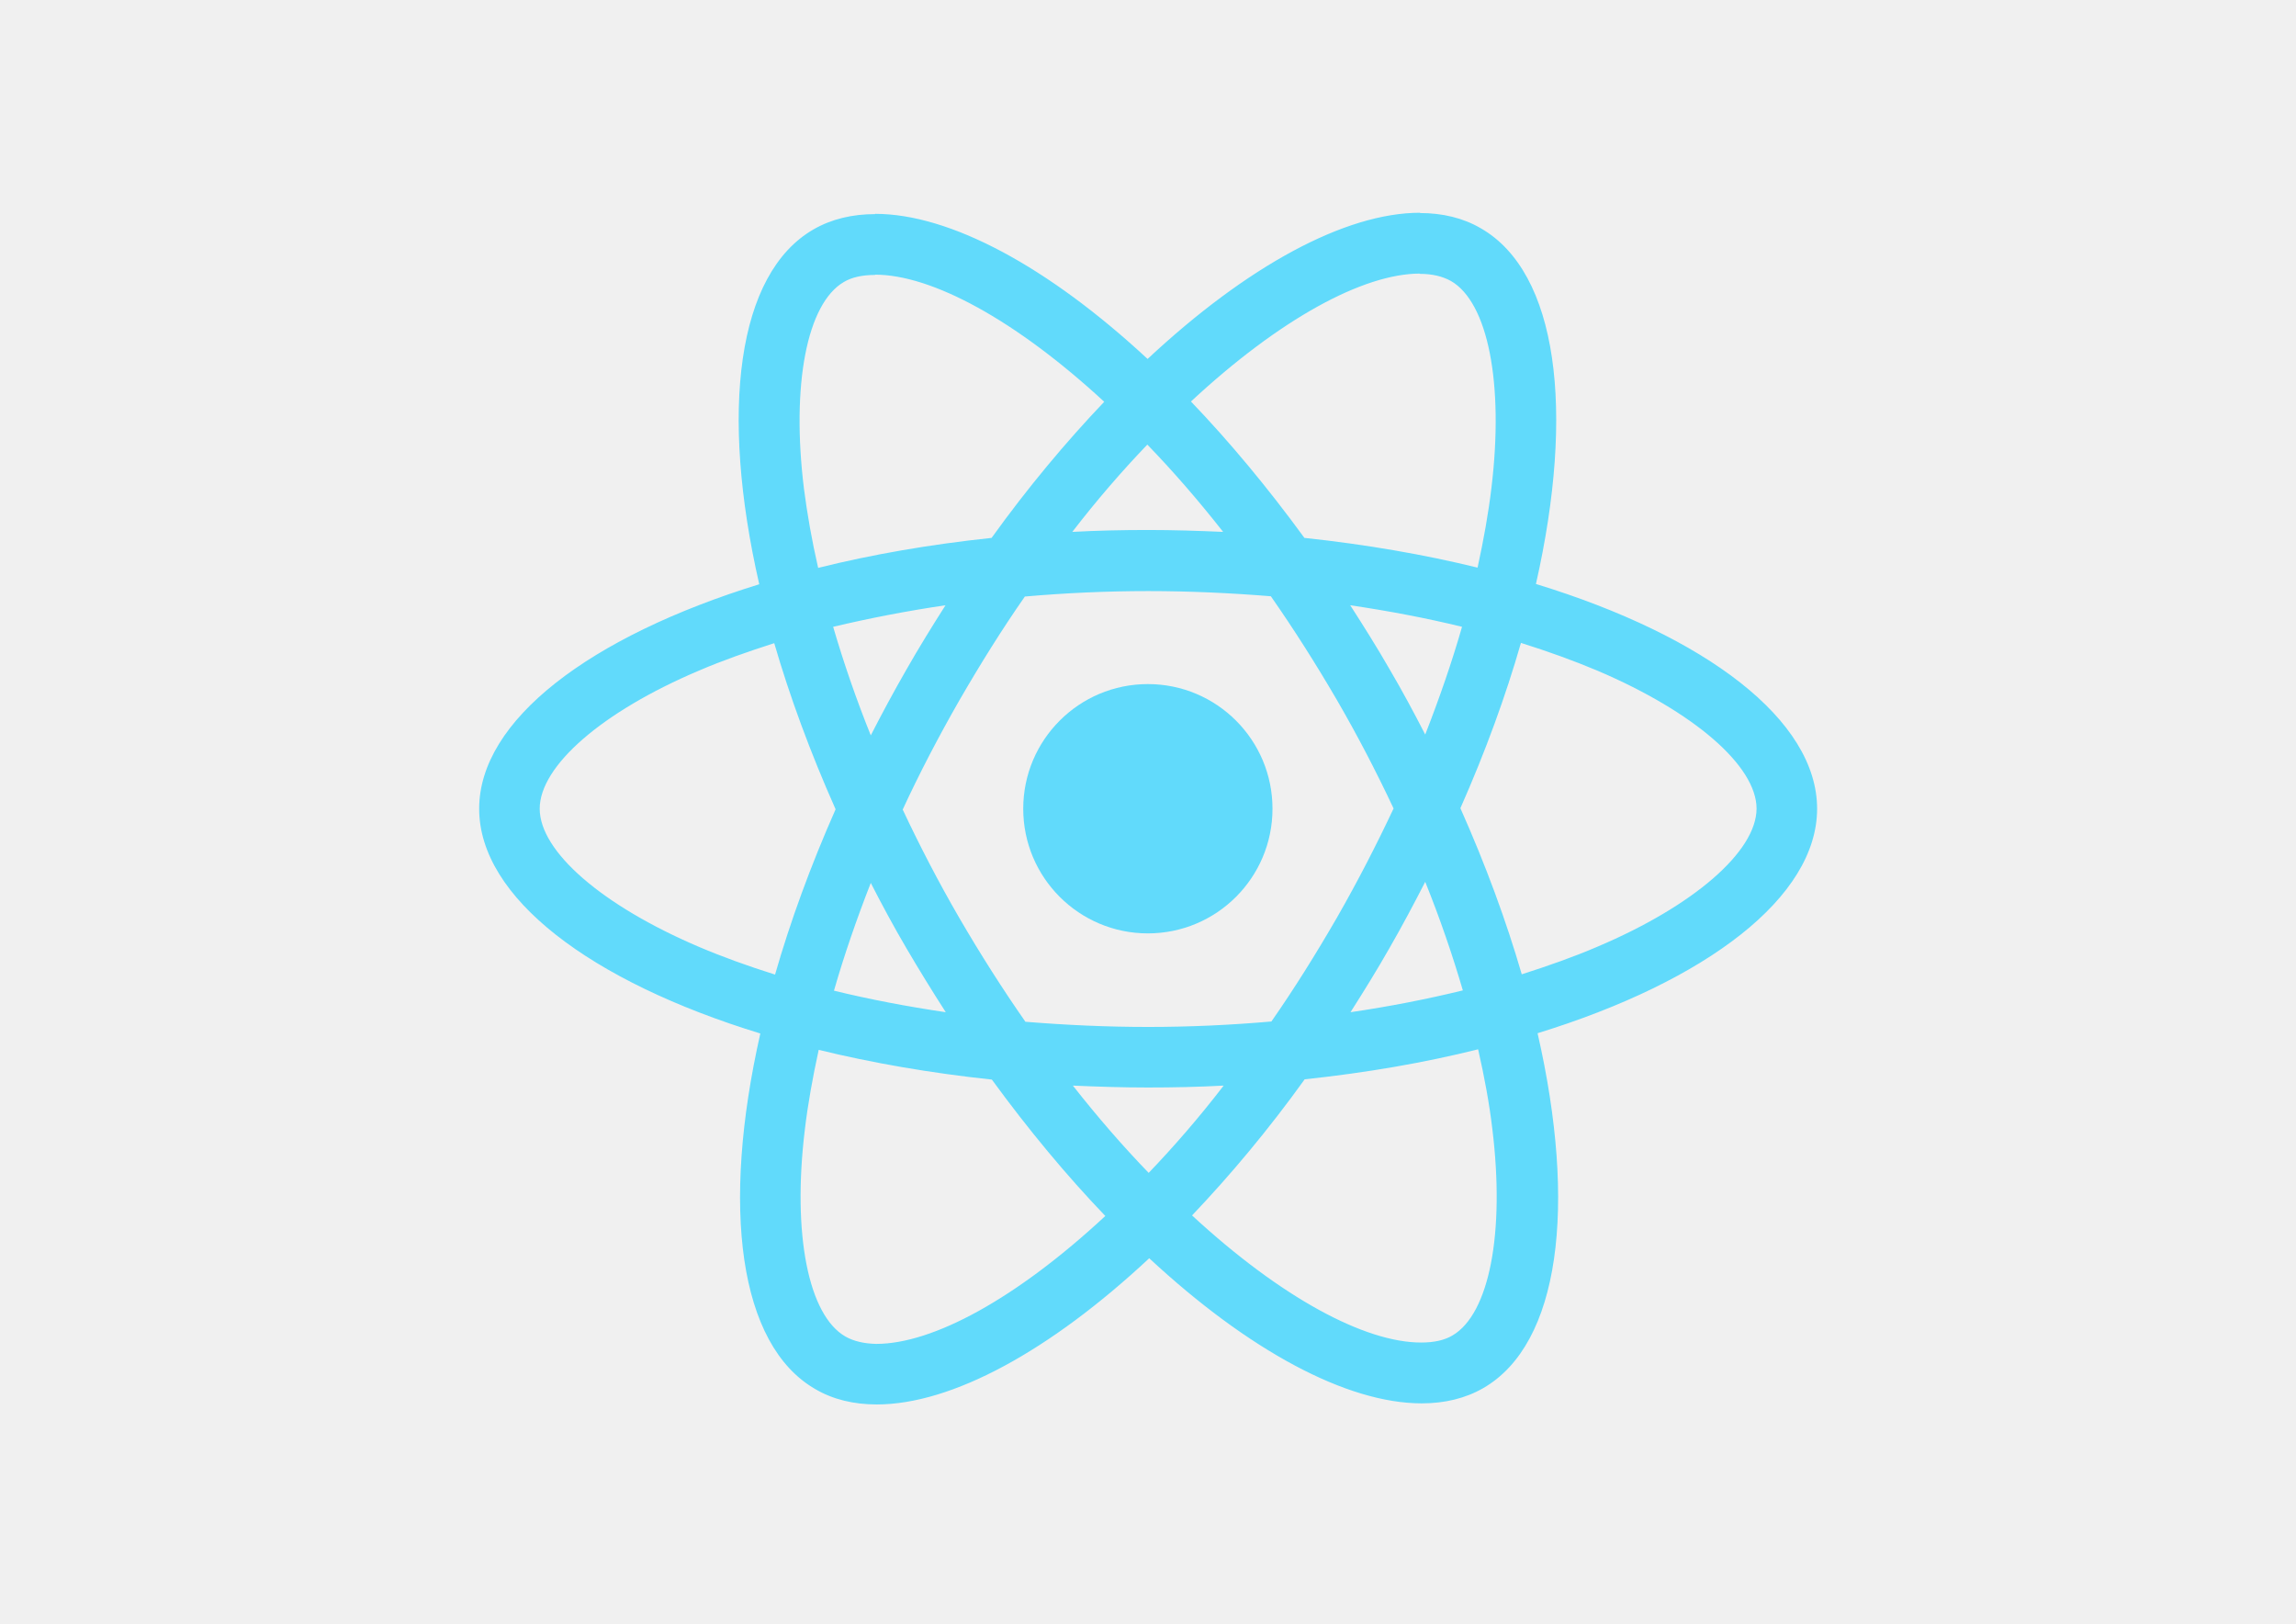
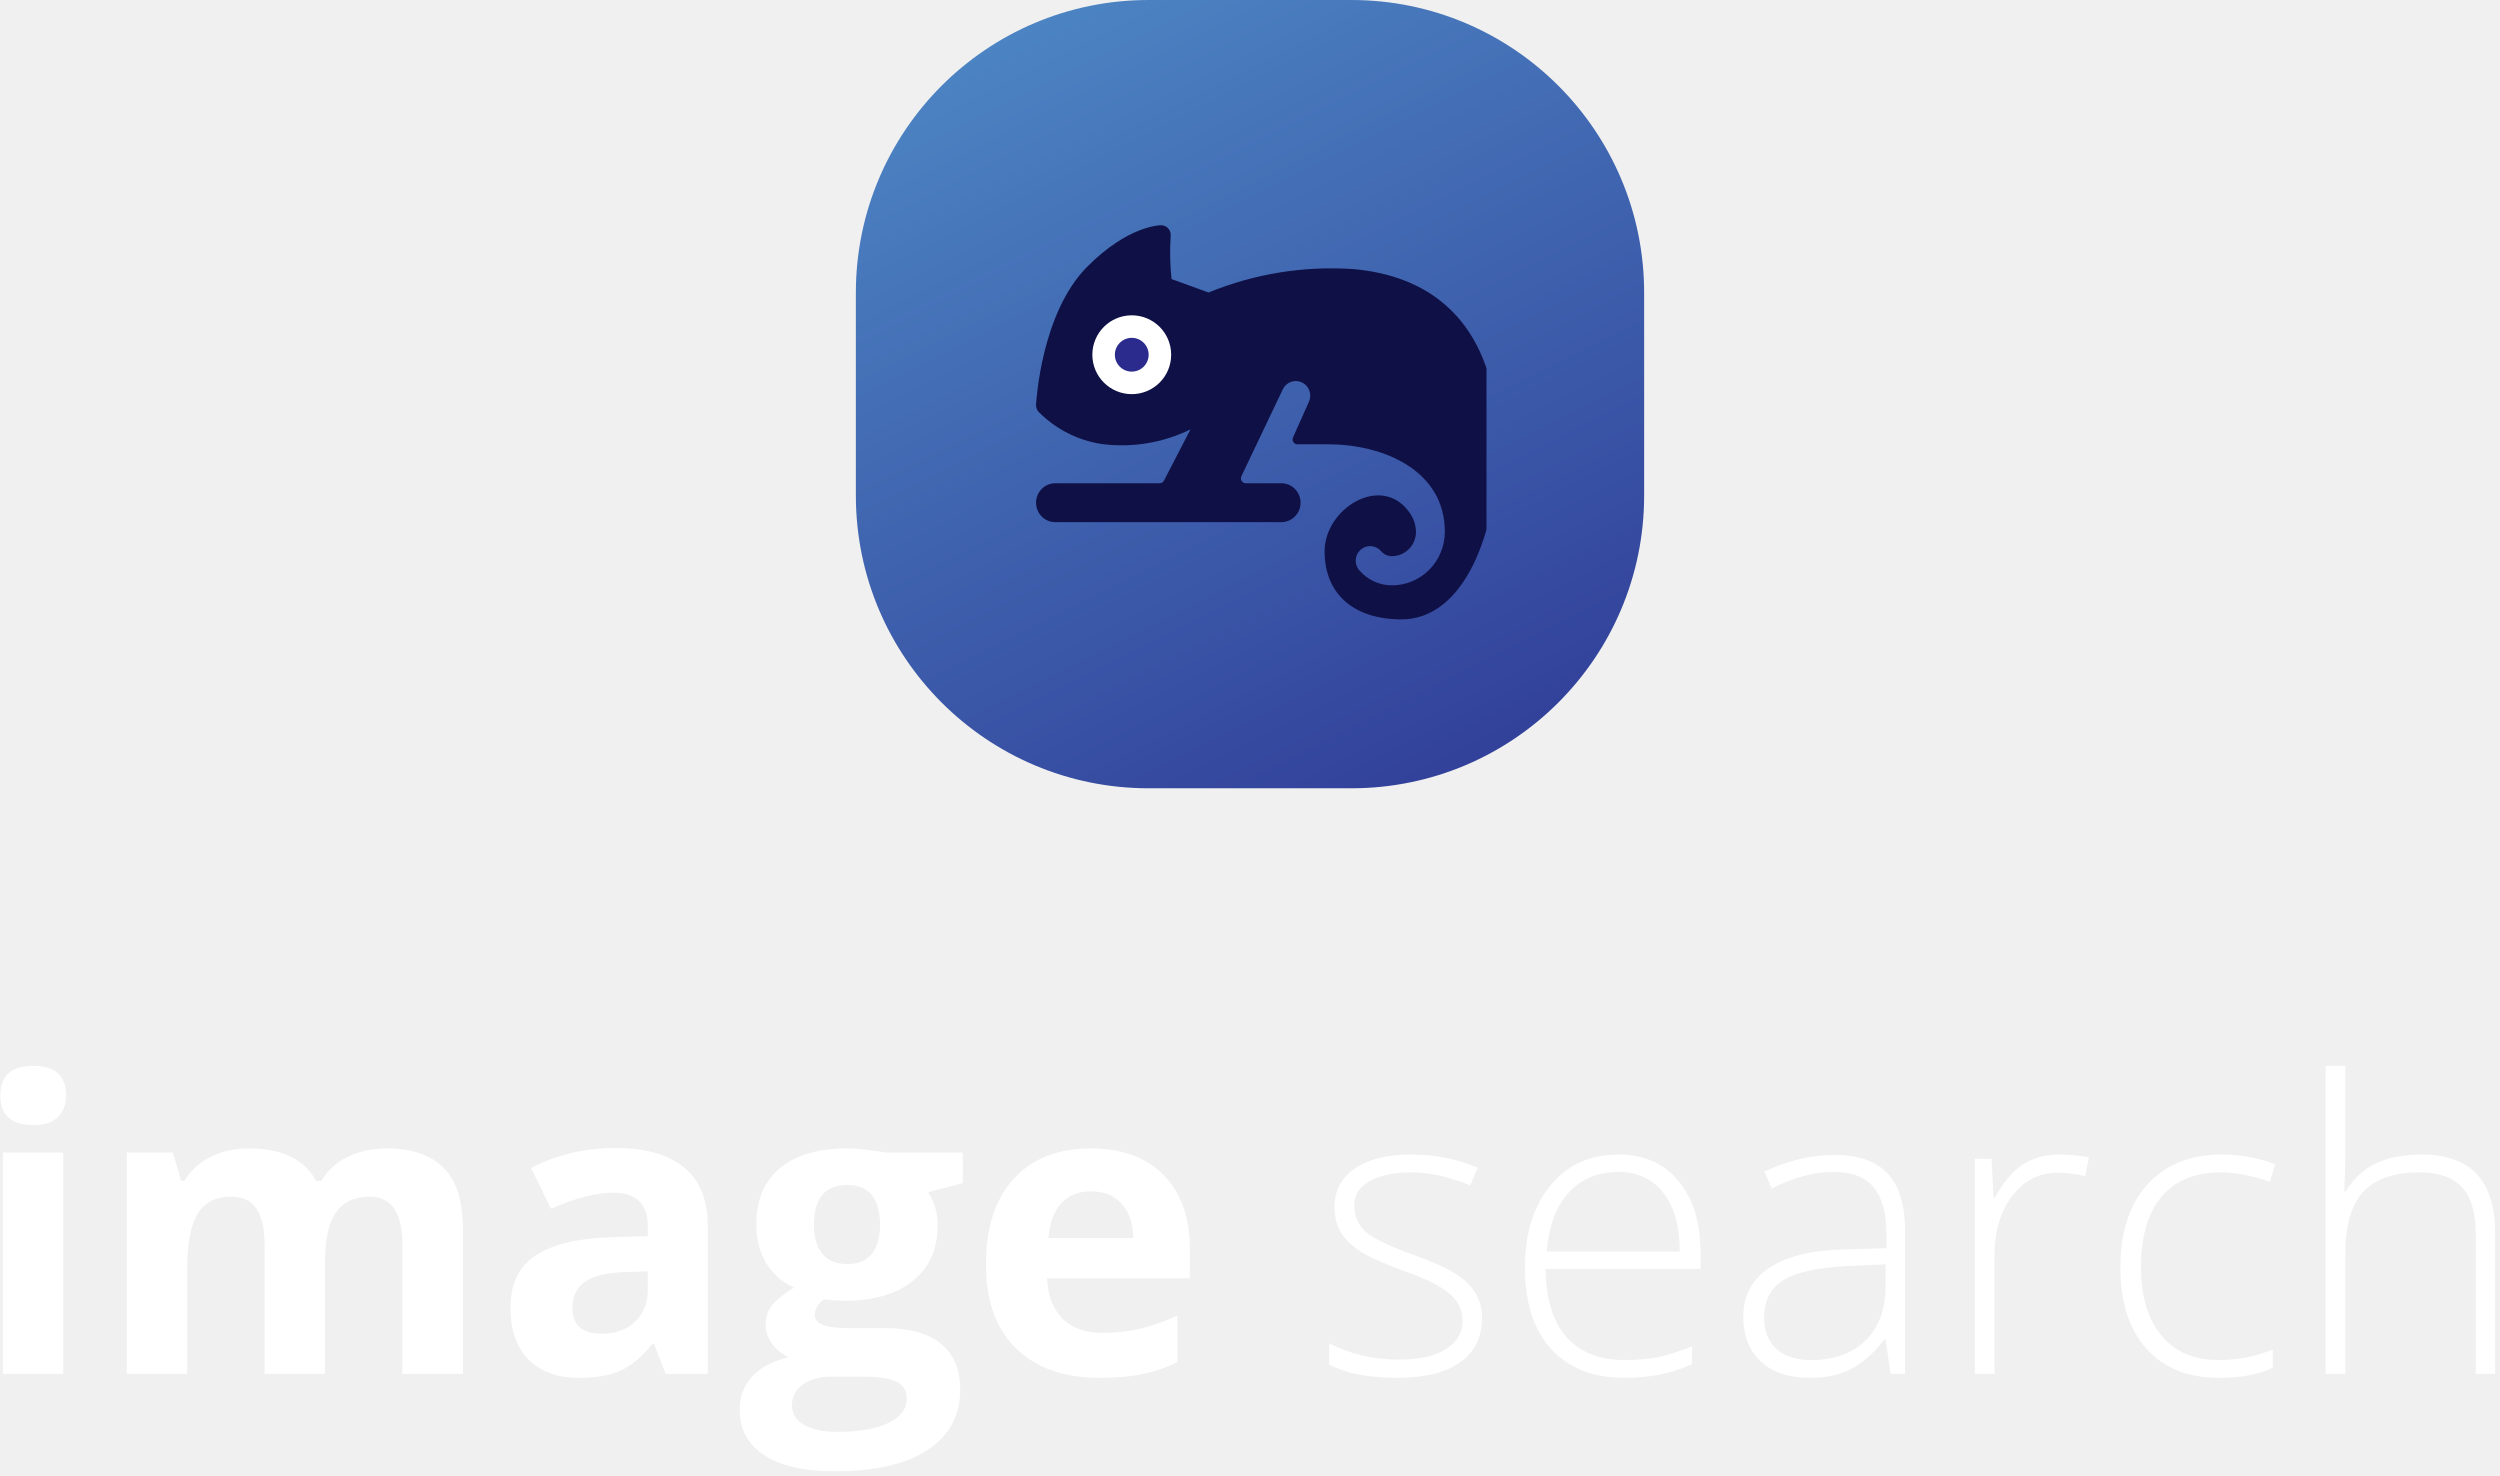
- <svg xmlns="http://www.w3.org/2000/svg" viewBox="0 0 841.9 595.3">
-   <g fill="#61DAFB">
-     <path d="M666.3 296.5c0-32.5-40.7-63.3-103.1-82.4 14.4-63.6 8-114.2-20.2-130.4-6.5-3.8-14.1-5.6-22.4-5.6v22.3c4.6 0 8.3.9 11.4 2.6 13.6 7.8 19.5 37.5 14.9 75.7-1.1 9.4-2.9 19.3-5.1 29.4-19.6-4.8-41-8.5-63.5-10.9-13.5-18.5-27.5-35.3-41.6-50 32.6-30.3 63.2-46.9 84-46.9V78c-27.5 0-63.5 19.6-99.9 53.6-36.4-33.8-72.4-53.2-99.9-53.2v22.3c20.7 0 51.4 16.5 84 46.6-14 14.7-28 31.4-41.3 49.9-22.6 2.4-44 6.1-63.6 11-2.3-10-4-19.7-5.2-29-4.7-38.2 1.1-67.9 14.6-75.8 3-1.8 6.9-2.6 11.5-2.6V78.5c-8.4 0-16 1.8-22.6 5.6-28.1 16.2-34.4 66.7-19.9 130.1-62.2 19.2-102.7 49.9-102.7 82.3 0 32.5 40.7 63.3 103.1 82.4-14.4 63.6-8 114.2 20.2 130.4 6.5 3.8 14.1 5.6 22.5 5.6 27.5 0 63.5-19.6 99.9-53.6 36.4 33.8 72.4 53.2 99.9 53.2 8.4 0 16-1.8 22.6-5.6 28.1-16.2 34.4-66.7 19.9-130.1 62-19.1 102.5-49.9 102.5-82.3zm-130.2-66.7c-3.7 12.9-8.3 26.2-13.5 39.5-4.1-8-8.4-16-13.1-24-4.6-8-9.5-15.8-14.4-23.4 14.2 2.1 27.9 4.7 41 7.9zm-45.8 106.5c-7.8 13.5-15.8 26.3-24.1 38.2-14.9 1.3-30 2-45.2 2-15.1 0-30.2-.7-45-1.9-8.3-11.9-16.4-24.6-24.2-38-7.6-13.1-14.5-26.4-20.8-39.8 6.2-13.4 13.2-26.8 20.7-39.9 7.8-13.5 15.8-26.3 24.1-38.2 14.9-1.3 30-2 45.2-2 15.1 0 30.2.7 45 1.9 8.3 11.9 16.4 24.6 24.2 38 7.6 13.1 14.5 26.4 20.8 39.8-6.3 13.4-13.2 26.8-20.7 39.9zm32.3-13c5.4 13.4 10 26.8 13.8 39.8-13.1 3.2-26.9 5.9-41.2 8 4.9-7.7 9.8-15.6 14.4-23.7 4.6-8 8.9-16.1 13-24.1zM421.2 430c-9.3-9.6-18.6-20.3-27.8-32 9 .4 18.2.7 27.5.7 9.4 0 18.7-.2 27.8-.7-9 11.7-18.3 22.4-27.5 32zm-74.4-58.9c-14.2-2.1-27.9-4.7-41-7.9 3.7-12.9 8.3-26.2 13.5-39.5 4.1 8 8.4 16 13.1 24 4.7 8 9.5 15.8 14.4 23.4zM420.7 163c9.3 9.6 18.6 20.3 27.8 32-9-.4-18.2-.7-27.5-.7-9.4 0-18.7.2-27.8.7 9-11.7 18.3-22.4 27.5-32zm-74 58.9c-4.9 7.7-9.8 15.6-14.4 23.7-4.6 8-8.9 16-13 24-5.4-13.4-10-26.8-13.8-39.8 13.1-3.1 26.9-5.8 41.2-7.9zm-90.5 125.2c-35.4-15.1-58.3-34.9-58.3-50.6 0-15.7 22.9-35.6 58.3-50.6 8.6-3.7 18-7 27.7-10.1 5.7 19.6 13.2 40 22.5 60.9-9.2 20.8-16.6 41.1-22.2 60.6-9.9-3.1-19.3-6.5-28-10.2zM310 490c-13.6-7.8-19.5-37.5-14.9-75.7 1.1-9.4 2.9-19.3 5.1-29.4 19.6 4.8 41 8.5 63.5 10.9 13.5 18.5 27.5 35.3 41.6 50-32.6 30.3-63.2 46.9-84 46.9-4.5-.1-8.3-1-11.3-2.7zm237.2-76.2c4.7 38.2-1.1 67.9-14.6 75.8-3 1.8-6.9 2.6-11.5 2.6-20.7 0-51.4-16.5-84-46.6 14-14.7 28-31.4 41.3-49.9 22.6-2.4 44-6.1 63.6-11 2.3 10.1 4.1 19.8 5.2 29.1zm38.5-66.7c-8.6 3.7-18 7-27.7 10.1-5.7-19.6-13.2-40-22.5-60.9 9.2-20.8 16.6-41.1 22.2-60.6 9.9 3.1 19.3 6.5 28.1 10.2 35.4 15.1 58.3 34.9 58.3 50.6-.1 15.7-23 35.6-58.4 50.6zM320.8 78.4z" />
-     <circle cx="420.9" cy="296.5" r="45.7" />
-     <path d="M520.5 78.1z" />
+ <svg xmlns="http://www.w3.org/2000/svg" width="222" height="131" viewBox="0 0 222 131" fill="none">
+   <rect x="76" width="70" height="70" rx="26" fill="url(#paint0_linear)" />
+   <g clip-path="url(#clip0)">
+     <path d="M120.263 23.902C115.848 23.586 111.42 24.295 107.318 25.975L104.031 24.779C103.895 23.494 103.871 22.199 103.959 20.909C103.965 20.792 103.948 20.674 103.907 20.564C103.867 20.454 103.805 20.354 103.725 20.269C103.645 20.184 103.549 20.116 103.442 20.07C103.336 20.024 103.221 20 103.105 20C102.987 20 100.148 20.043 96.521 23.71C92.476 27.794 92.02 35.617 92.001 35.941C91.99 36.167 92.066 36.387 92.213 36.557C93.734 38.101 95.706 39.108 97.837 39.43C100.533 39.78 103.272 39.327 105.717 38.126L103.36 42.68C103.323 42.75 103.269 42.809 103.202 42.849C103.135 42.89 103.058 42.912 102.98 42.912H93.709C93.256 42.912 92.822 43.094 92.501 43.418C92.181 43.742 92.001 44.181 92.001 44.64C92.001 45.098 92.181 45.537 92.501 45.861C92.822 46.185 93.256 46.367 93.709 46.367H113.782C114.235 46.367 114.669 46.185 114.99 45.861C115.31 45.537 115.49 45.098 115.49 44.64C115.49 44.181 115.31 43.742 114.99 43.418C114.669 43.094 114.235 42.912 113.782 42.912H110.621C110.549 42.912 110.478 42.893 110.415 42.858C110.351 42.822 110.298 42.771 110.26 42.709C110.221 42.647 110.199 42.576 110.194 42.503C110.19 42.43 110.204 42.358 110.235 42.291L113.9 34.599C113.969 34.444 114.068 34.304 114.19 34.187C114.313 34.071 114.457 33.98 114.615 33.919C114.772 33.859 114.94 33.831 115.108 33.836C115.276 33.841 115.442 33.88 115.595 33.95C115.749 34.02 115.887 34.12 116.002 34.244C116.117 34.368 116.207 34.514 116.267 34.673C116.327 34.832 116.355 35.002 116.349 35.172C116.344 35.342 116.306 35.51 116.237 35.665L114.819 38.843C114.79 38.909 114.778 38.981 114.783 39.053C114.788 39.125 114.811 39.195 114.849 39.255C114.888 39.316 114.941 39.366 115.004 39.4C115.067 39.435 115.137 39.453 115.208 39.453H117.95C122.75 39.453 128.302 41.709 128.302 47.228C128.301 48.488 127.805 49.696 126.925 50.586C126.044 51.477 124.85 51.978 123.604 51.98C123.064 51.979 122.529 51.864 122.036 51.641C121.542 51.417 121.1 51.091 120.74 50.684C120.621 50.558 120.529 50.41 120.468 50.247C120.407 50.085 120.379 49.912 120.386 49.738C120.393 49.565 120.434 49.394 120.507 49.237C120.58 49.08 120.684 48.939 120.812 48.823C120.94 48.708 121.089 48.619 121.252 48.563C121.414 48.507 121.586 48.484 121.758 48.496C121.929 48.509 122.096 48.556 122.249 48.635C122.402 48.714 122.537 48.823 122.648 48.956C122.768 49.092 122.916 49.2 123.081 49.275C123.246 49.349 123.424 49.388 123.604 49.388C124.17 49.387 124.713 49.159 125.113 48.754C125.514 48.349 125.739 47.8 125.74 47.228C125.723 46.567 125.493 45.929 125.086 45.412C122.608 42.074 117.625 45.172 117.625 48.952C117.625 52.733 120.188 55 124.459 55C130.065 55 133 47.178 133 39.449C133 30.181 128.478 24.658 120.263 23.902Z" fill="#0F1046" />
+     <path d="M100.5 35C102.433 35 104 33.433 104 31.5C104 29.567 102.433 28 100.5 28C98.567 28 97 29.567 97 31.5C97 33.433 98.567 35 100.5 35Z" fill="white" />
+     <path d="M100.5 33C101.328 33 102 32.328 102 31.5C102 30.672 101.328 30 100.5 30C99.672 30 99 30.672 99 31.5C99 32.328 99.672 33 100.5 33Z" fill="#2A2B8D" />
  </g>
+   <path d="M0.029 97.268C0.029 95.522 1.002 94.648 2.947 94.648C4.893 94.648 5.865 95.522 5.865 97.268C5.865 98.1 5.619 98.75 5.127 99.219C4.646 99.676 3.92 99.904 2.947 99.904C1.002 99.904 0.029 99.025 0.029 97.268ZM5.619 122H0.258V102.348H5.619V122ZM28.857 122H23.496V110.521C23.496 109.104 23.256 108.043 22.775 107.34C22.307 106.625 21.562 106.268 20.543 106.268C19.172 106.268 18.176 106.771 17.555 107.779C16.934 108.787 16.623 110.445 16.623 112.754V122H11.262V102.348H15.357L16.078 104.861H16.377C16.904 103.959 17.666 103.256 18.662 102.752C19.658 102.236 20.801 101.979 22.09 101.979C25.031 101.979 27.023 102.939 28.066 104.861H28.541C29.068 103.947 29.842 103.238 30.861 102.734C31.893 102.23 33.053 101.979 34.342 101.979C36.568 101.979 38.25 102.553 39.387 103.701C40.535 104.838 41.109 106.666 41.109 109.186V122H35.73V110.521C35.73 109.104 35.49 108.043 35.01 107.34C34.541 106.625 33.797 106.268 32.777 106.268C31.465 106.268 30.48 106.736 29.824 107.674C29.18 108.611 28.857 110.1 28.857 112.139V122ZM59.109 122L58.072 119.328H57.932C57.029 120.465 56.098 121.256 55.137 121.701C54.188 122.135 52.945 122.352 51.41 122.352C49.523 122.352 48.035 121.812 46.945 120.734C45.867 119.656 45.328 118.121 45.328 116.129C45.328 114.043 46.055 112.508 47.508 111.523C48.973 110.527 51.176 109.977 54.117 109.871L57.527 109.766V108.904C57.527 106.912 56.508 105.916 54.469 105.916C52.898 105.916 51.053 106.391 48.932 107.34L47.156 103.719C49.418 102.535 51.926 101.943 54.68 101.943C57.316 101.943 59.338 102.518 60.744 103.666C62.15 104.814 62.853 106.561 62.853 108.904V122H59.109ZM57.527 112.895L55.453 112.965C53.895 113.012 52.734 113.293 51.973 113.809C51.211 114.324 50.83 115.109 50.83 116.164C50.83 117.676 51.697 118.432 53.432 118.432C54.674 118.432 55.664 118.074 56.402 117.359C57.152 116.645 57.527 115.695 57.527 114.512V112.895ZM85.494 102.348V105.072L82.418 105.863C82.981 106.742 83.262 107.727 83.262 108.816C83.262 110.926 82.523 112.572 81.047 113.756C79.582 114.928 77.543 115.514 74.93 115.514L73.963 115.461L73.172 115.373C72.621 115.795 72.346 116.264 72.346 116.779C72.346 117.553 73.33 117.939 75.299 117.939H78.639C80.795 117.939 82.436 118.402 83.561 119.328C84.697 120.254 85.266 121.613 85.266 123.406C85.266 125.703 84.305 127.484 82.383 128.75C80.473 130.016 77.725 130.648 74.139 130.648C71.397 130.648 69.299 130.168 67.846 129.207C66.404 128.258 65.684 126.922 65.684 125.199C65.684 124.016 66.053 123.025 66.791 122.229C67.529 121.432 68.613 120.863 70.043 120.523C69.492 120.289 69.012 119.908 68.602 119.381C68.191 118.842 67.986 118.273 67.986 117.676C67.986 116.926 68.203 116.305 68.637 115.812C69.07 115.309 69.697 114.816 70.518 114.336C69.486 113.891 68.666 113.176 68.057 112.191C67.459 111.207 67.16 110.047 67.16 108.711C67.16 106.566 67.857 104.908 69.252 103.736C70.647 102.564 72.639 101.979 75.228 101.979C75.779 101.979 76.43 102.031 77.18 102.137C77.941 102.23 78.428 102.301 78.639 102.348H85.494ZM70.324 124.777C70.324 125.516 70.676 126.096 71.379 126.518C72.094 126.939 73.09 127.15 74.367 127.15C76.289 127.15 77.795 126.887 78.885 126.359C79.975 125.832 80.519 125.111 80.519 124.197C80.519 123.459 80.197 122.949 79.553 122.668C78.908 122.387 77.912 122.246 76.564 122.246H73.787C72.803 122.246 71.977 122.475 71.309 122.932C70.652 123.4 70.324 124.016 70.324 124.777ZM72.275 108.781C72.275 109.848 72.516 110.691 72.996 111.312C73.488 111.934 74.232 112.244 75.228 112.244C76.236 112.244 76.975 111.934 77.443 111.312C77.912 110.691 78.147 109.848 78.147 108.781C78.147 106.414 77.174 105.23 75.228 105.23C73.26 105.23 72.275 106.414 72.275 108.781ZM96.885 105.793C95.748 105.793 94.857 106.156 94.213 106.883C93.568 107.598 93.199 108.617 93.106 109.941H100.629C100.605 108.617 100.26 107.598 99.592 106.883C98.924 106.156 98.022 105.793 96.885 105.793ZM97.641 122.352C94.477 122.352 92.004 121.479 90.223 119.732C88.441 117.986 87.551 115.514 87.551 112.314C87.551 109.021 88.371 106.479 90.012 104.686C91.664 102.881 93.943 101.979 96.85 101.979C99.627 101.979 101.789 102.77 103.336 104.352C104.883 105.934 105.656 108.119 105.656 110.908V113.51H92.982C93.041 115.033 93.492 116.223 94.336 117.078C95.18 117.934 96.363 118.361 97.887 118.361C99.07 118.361 100.189 118.238 101.244 117.992C102.299 117.746 103.4 117.354 104.549 116.814V120.963C103.611 121.432 102.609 121.777 101.543 122C100.477 122.234 99.176 122.352 97.641 122.352ZM131.602 117.025C131.602 118.736 130.951 120.055 129.65 120.98C128.35 121.895 126.504 122.352 124.113 122.352C121.559 122.352 119.531 121.959 118.031 121.174V119.293C119.953 120.254 121.98 120.734 124.113 120.734C126 120.734 127.43 120.424 128.402 119.803C129.387 119.17 129.879 118.332 129.879 117.289C129.879 116.328 129.486 115.52 128.701 114.863C127.928 114.207 126.65 113.562 124.869 112.93C122.959 112.238 121.617 111.646 120.844 111.154C120.07 110.65 119.484 110.088 119.086 109.467C118.699 108.834 118.506 108.066 118.506 107.164C118.506 105.734 119.104 104.604 120.299 103.771C121.506 102.939 123.188 102.523 125.344 102.523C127.406 102.523 129.363 102.91 131.215 103.684L130.564 105.266C128.689 104.492 126.949 104.105 125.344 104.105C123.785 104.105 122.549 104.363 121.635 104.879C120.721 105.395 120.264 106.109 120.264 107.023C120.264 108.02 120.615 108.816 121.318 109.414C122.033 110.012 123.422 110.68 125.484 111.418C127.207 112.039 128.461 112.602 129.246 113.105C130.031 113.598 130.617 114.16 131.004 114.793C131.402 115.426 131.602 116.17 131.602 117.025ZM144.24 122.352C141.463 122.352 139.295 121.496 137.736 119.785C136.189 118.074 135.416 115.678 135.416 112.596C135.416 109.549 136.166 107.111 137.666 105.283C139.166 103.443 141.188 102.523 143.73 102.523C145.98 102.523 147.756 103.309 149.057 104.879C150.357 106.449 151.008 108.582 151.008 111.277V112.684H137.244C137.268 115.309 137.877 117.312 139.072 118.695C140.279 120.078 142.002 120.77 144.24 120.77C145.33 120.77 146.285 120.693 147.105 120.541C147.938 120.389 148.986 120.061 150.252 119.557V121.139C149.174 121.607 148.178 121.924 147.264 122.088C146.35 122.264 145.342 122.352 144.24 122.352ZM143.73 104.07C141.891 104.07 140.414 104.68 139.301 105.898C138.188 107.105 137.537 108.852 137.35 111.137H149.162C149.162 108.922 148.682 107.193 147.721 105.951C146.76 104.697 145.43 104.07 143.73 104.07ZM167.883 122L167.443 118.977H167.303C166.342 120.207 165.352 121.08 164.332 121.596C163.324 122.1 162.129 122.352 160.746 122.352C158.871 122.352 157.412 121.871 156.369 120.91C155.326 119.949 154.805 118.619 154.805 116.92C154.805 115.057 155.578 113.609 157.125 112.578C158.684 111.547 160.934 111.002 163.875 110.943L167.514 110.838V109.572C167.514 107.756 167.145 106.385 166.406 105.459C165.668 104.533 164.479 104.07 162.838 104.07C161.068 104.07 159.234 104.562 157.336 105.547L156.686 104.035C158.783 103.051 160.857 102.559 162.908 102.559C165.006 102.559 166.57 103.104 167.602 104.193C168.645 105.283 169.166 106.982 169.166 109.291V122H167.883ZM160.852 120.77C162.891 120.77 164.496 120.189 165.668 119.029C166.852 117.857 167.443 116.234 167.443 114.16V112.279L164.104 112.42C161.42 112.549 159.504 112.971 158.355 113.686C157.219 114.389 156.65 115.49 156.65 116.99C156.65 118.186 157.014 119.117 157.74 119.785C158.479 120.441 159.516 120.77 160.852 120.77ZM182.895 102.523C183.703 102.523 184.57 102.605 185.496 102.77L185.162 104.439C184.365 104.24 183.539 104.141 182.684 104.141C181.055 104.141 179.719 104.832 178.676 106.215C177.633 107.598 177.111 109.344 177.111 111.453V122H175.371V102.893H176.848L177.023 106.338H177.146C177.932 104.932 178.77 103.947 179.66 103.385C180.551 102.811 181.629 102.523 182.895 102.523ZM197.027 122.352C194.297 122.352 192.158 121.49 190.611 119.768C189.064 118.045 188.291 115.643 188.291 112.561C188.291 109.396 189.094 106.936 190.699 105.178C192.305 103.408 194.502 102.523 197.291 102.523C198.943 102.523 200.525 102.811 202.037 103.385L201.562 104.932C199.91 104.381 198.475 104.105 197.256 104.105C194.912 104.105 193.137 104.832 191.93 106.285C190.723 107.727 190.119 109.807 190.119 112.525C190.119 115.104 190.723 117.125 191.93 118.59C193.137 120.043 194.824 120.77 196.992 120.77C198.727 120.77 200.338 120.459 201.826 119.838V121.455C200.607 122.053 199.008 122.352 197.027 122.352ZM219.844 122V109.607C219.844 107.686 219.439 106.291 218.631 105.424C217.822 104.545 216.568 104.105 214.869 104.105C212.584 104.105 210.908 104.686 209.842 105.846C208.787 106.994 208.26 108.863 208.26 111.453V122H206.52V94.648H208.26V103.35L208.172 105.793H208.295C209.01 104.645 209.912 103.812 211.002 103.297C212.092 102.781 213.445 102.523 215.062 102.523C219.398 102.523 221.566 104.85 221.566 109.502V122H219.844Z" fill="white" />
+   <defs>
+     <linearGradient id="paint0_linear" x1="140.928" y1="90.29" x2="83.101" y2="-24.348" gradientUnits="userSpaceOnUse">
+       <stop stop-color="#2A2B8D" />
+       <stop offset="0.033" stop-color="#2B2F8F" />
+       <stop offset="1" stop-color="#559BD1" />
+     </linearGradient>
+     <clipPath id="clip0">
+       <rect width="40" height="40" fill="white" transform="translate(92 18)" />
+     </clipPath>
+   </defs>
</svg>
